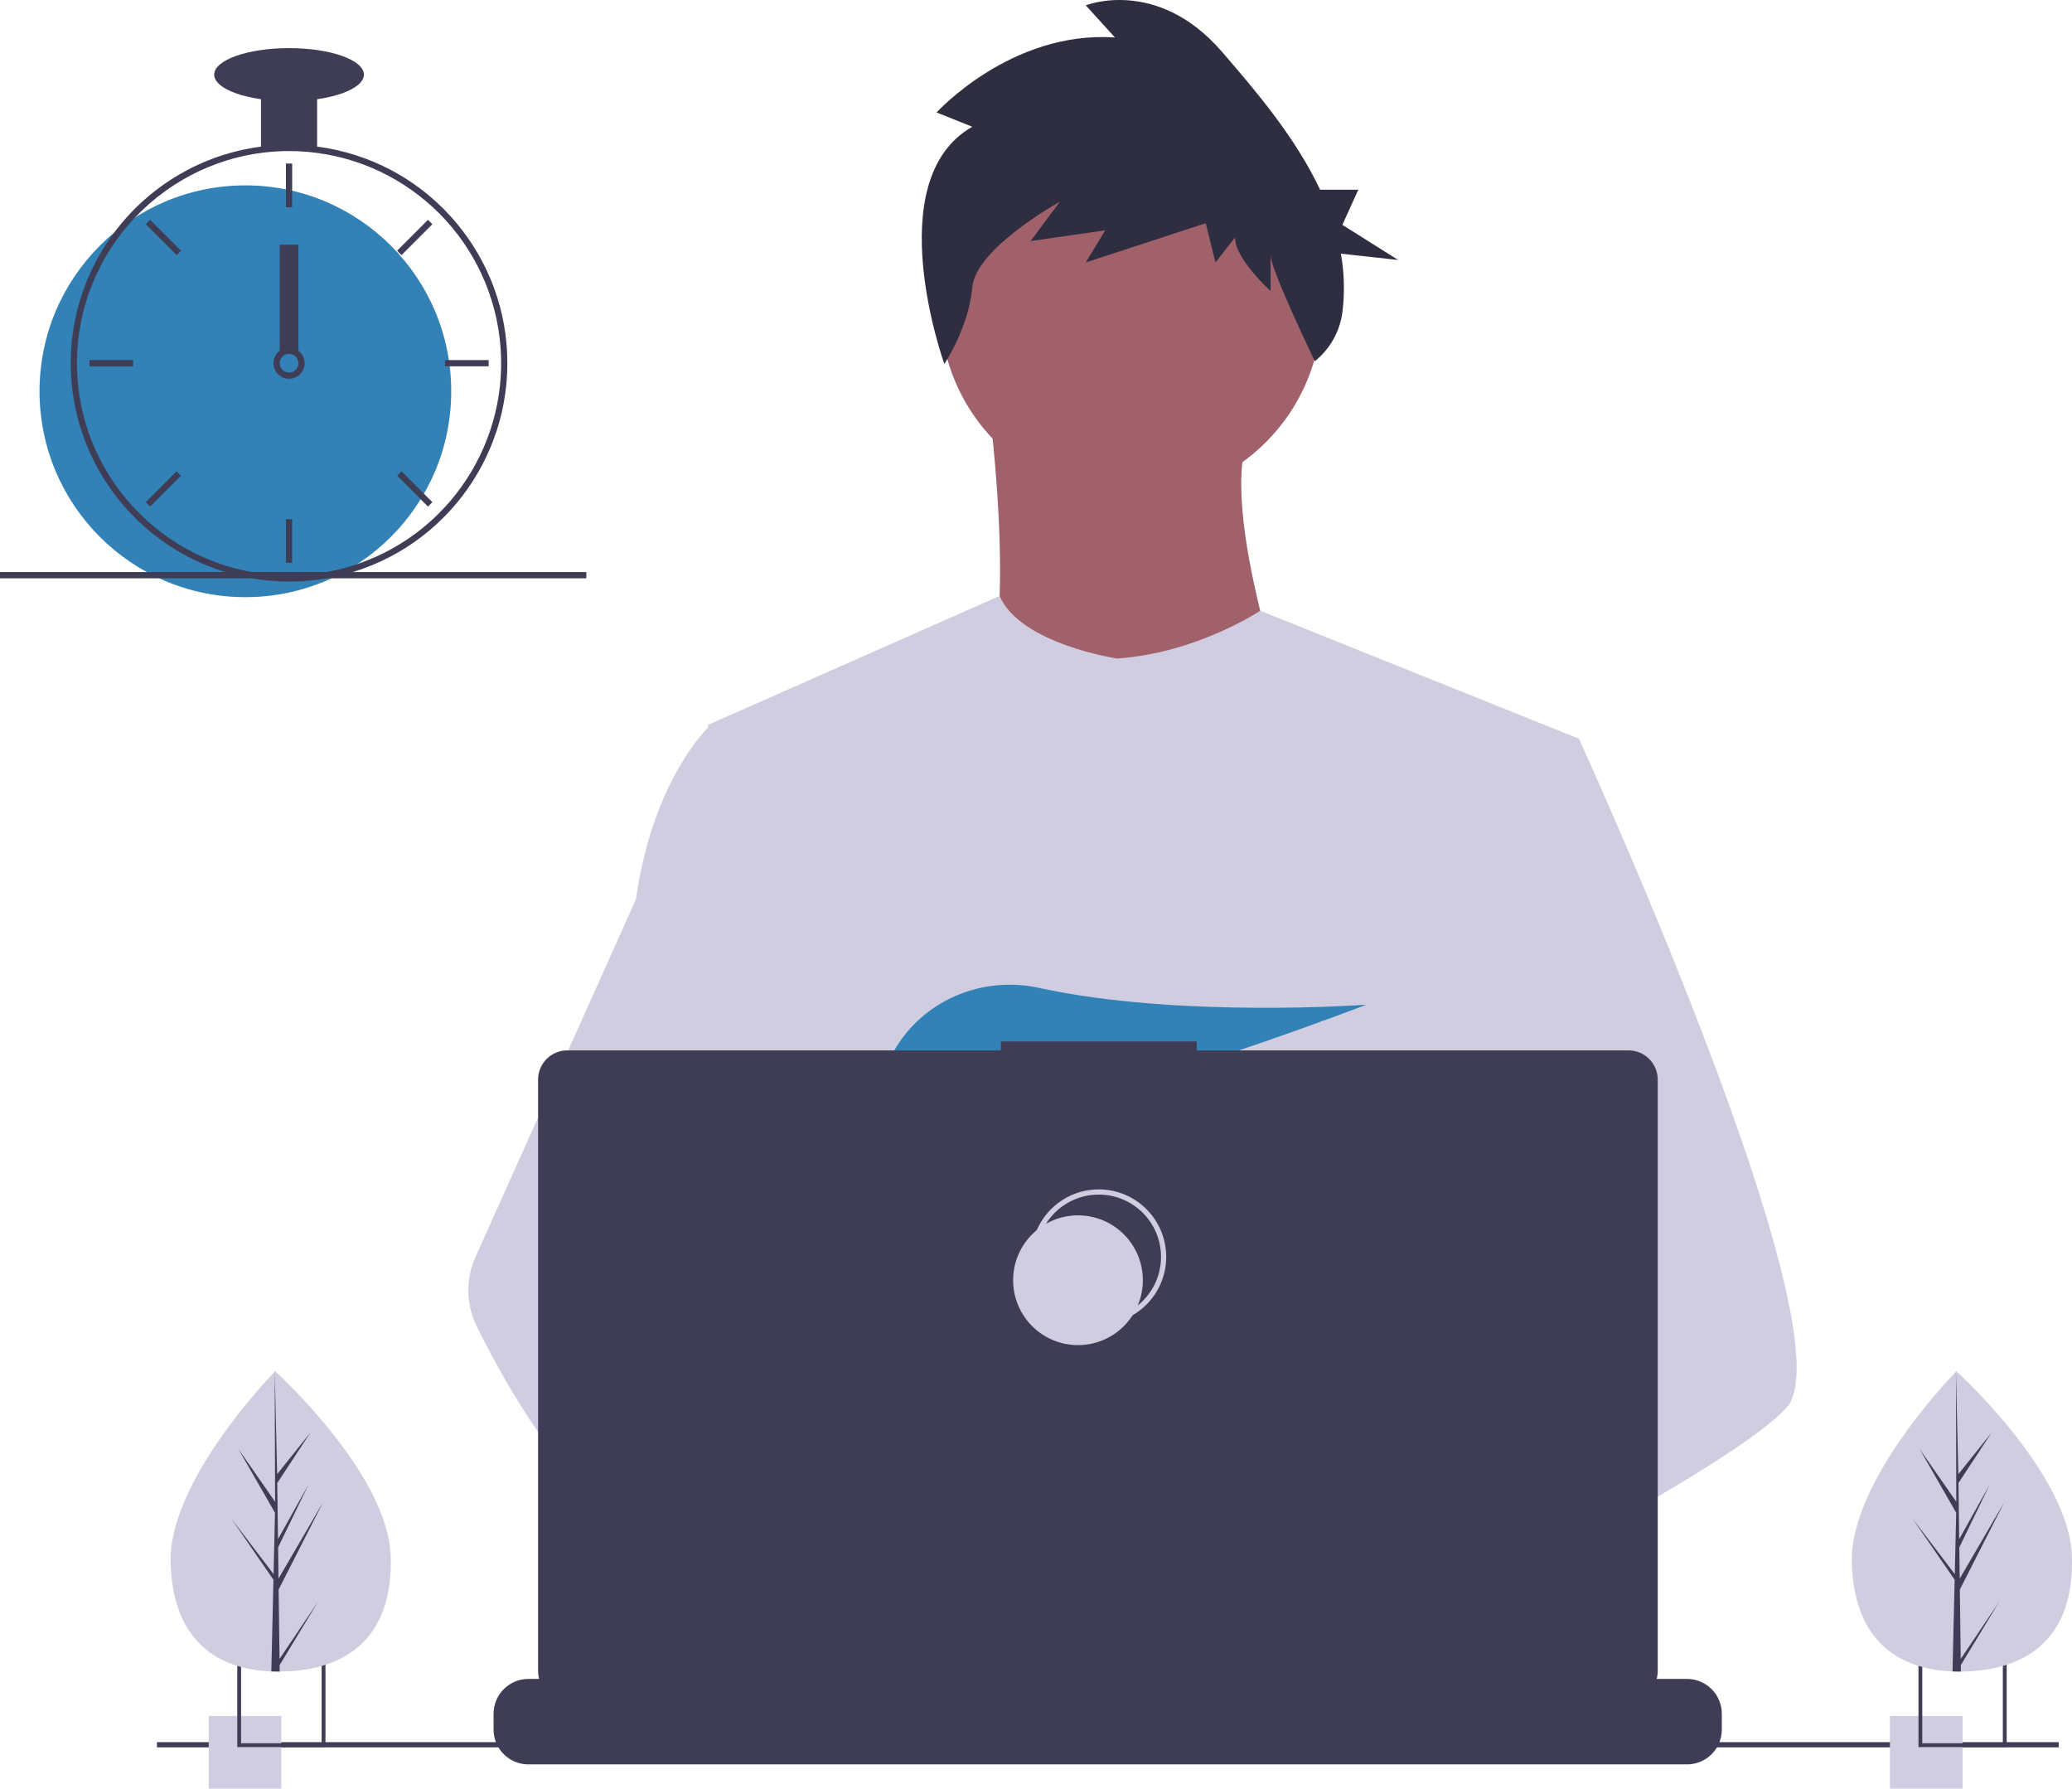
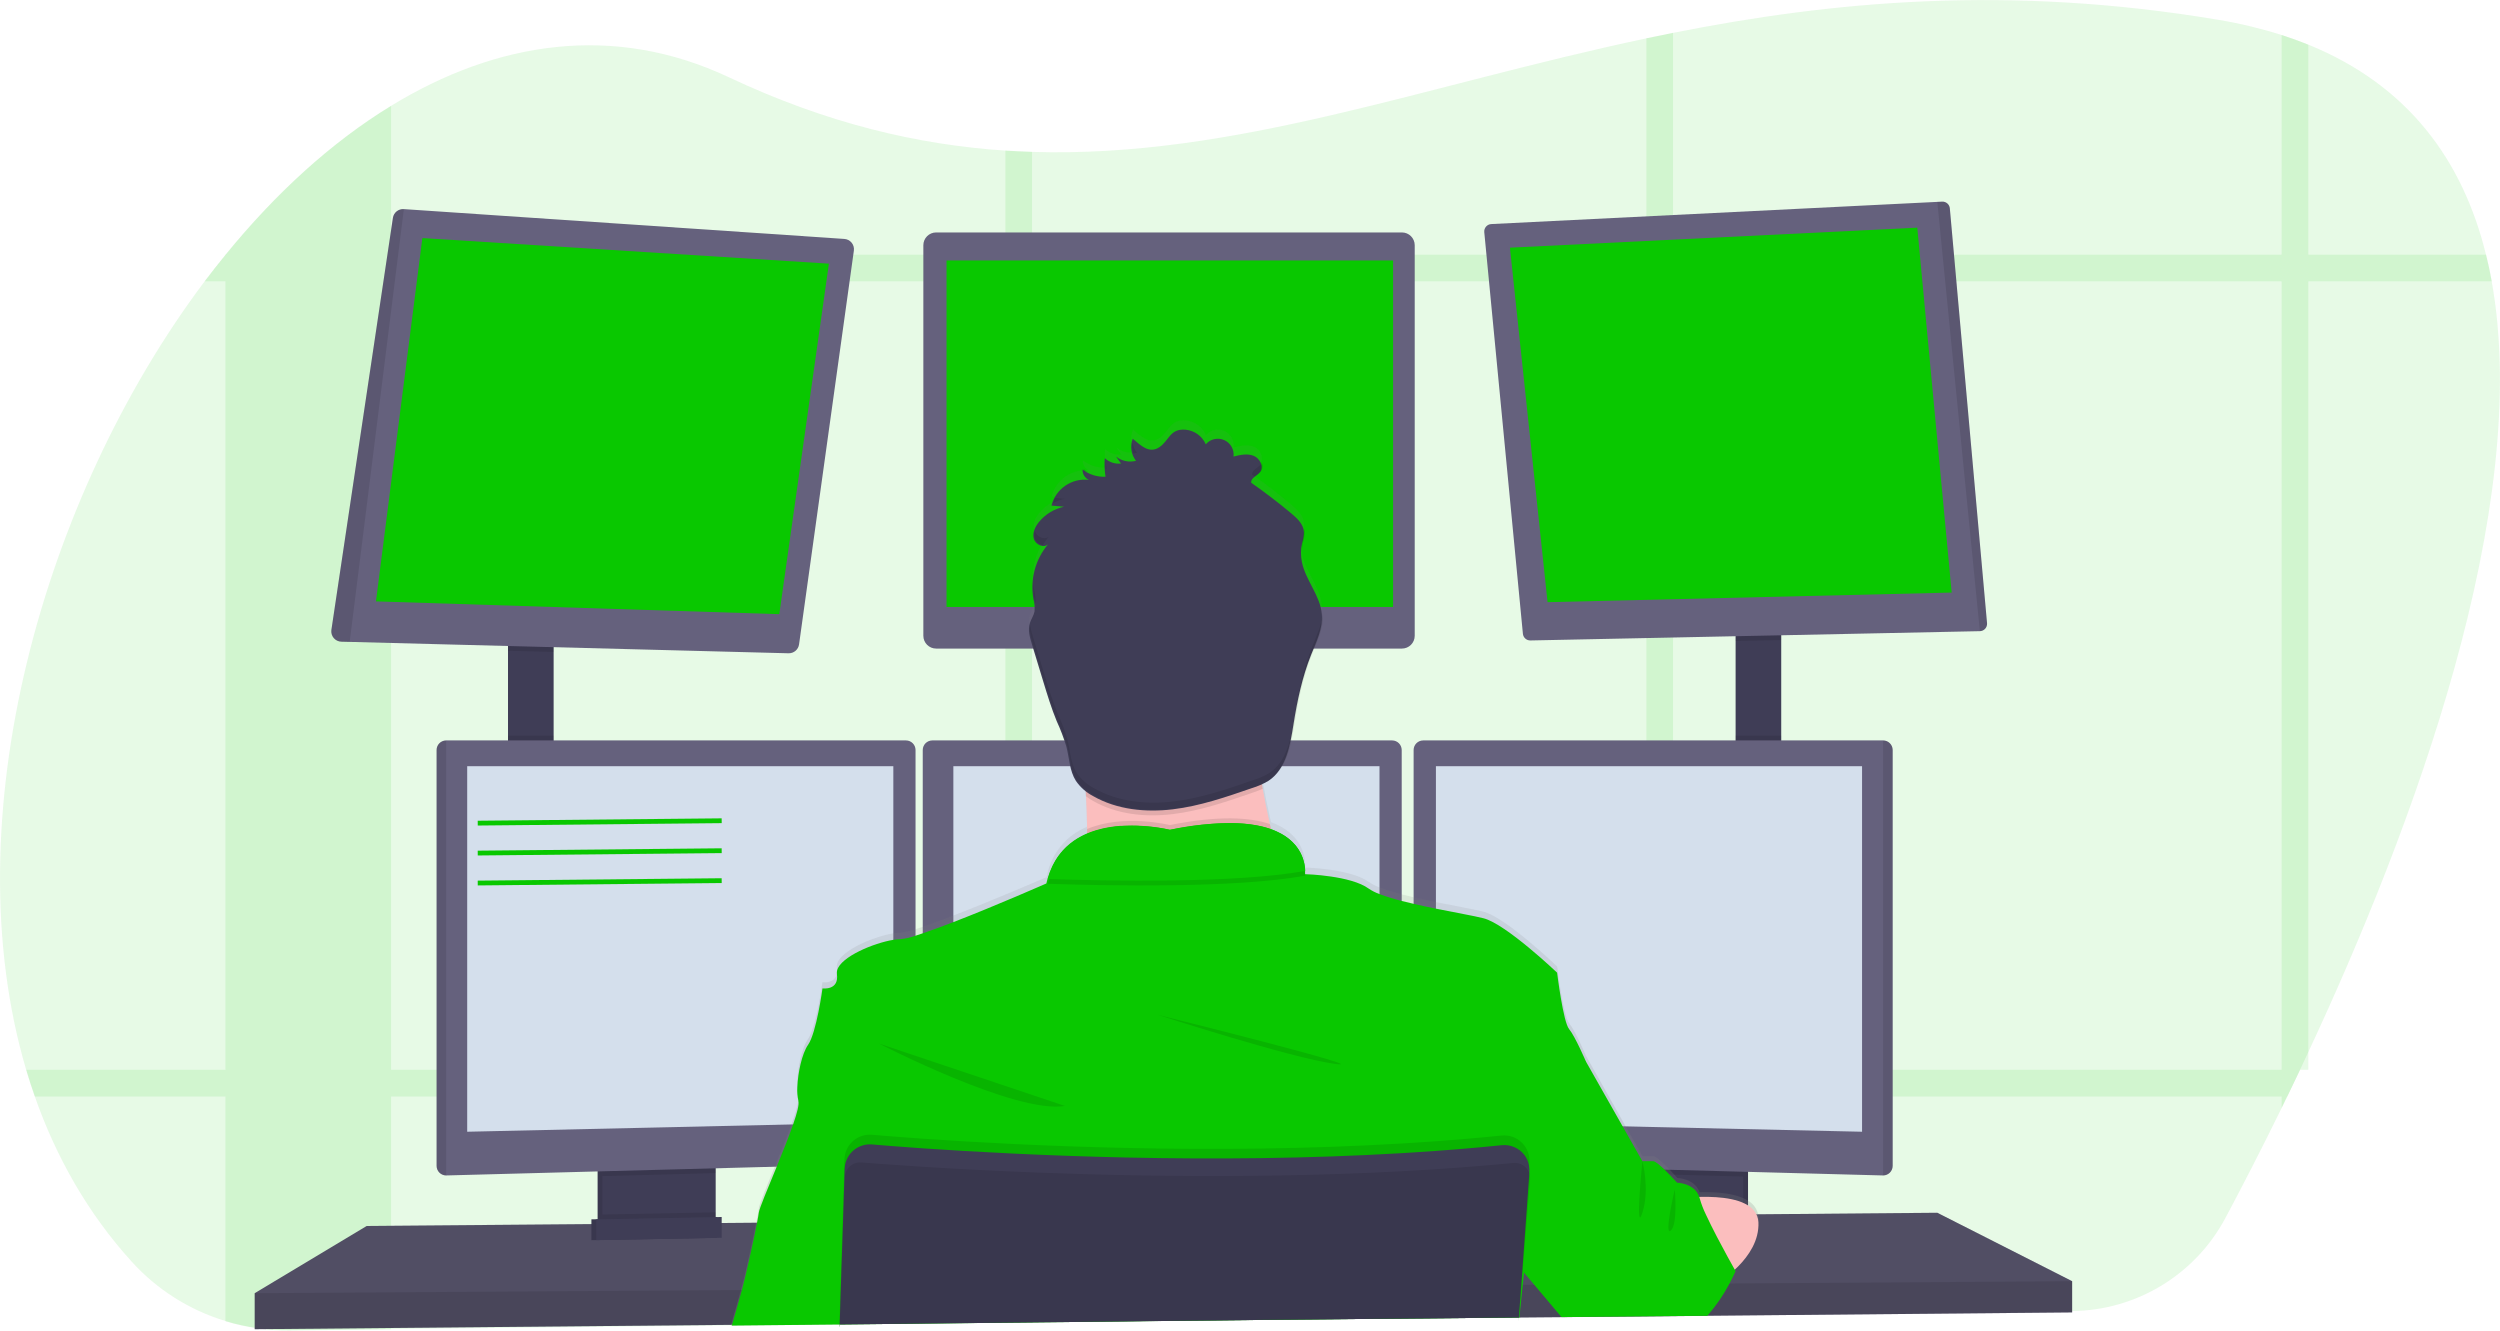
- <svg xmlns="http://www.w3.org/2000/svg" id="b4850822-491f-41e2-90b8-9be7376dfe8f" data-name="Layer 1" width="798.627" height="689.223" viewBox="0 0 798.627 689.223">
-   <circle cx="435.922" cy="118.405" r="73.536" fill="#a0616a" />
-   <path d="M581.722,260.562s13.855,104.443-7.46,116.166,126.823,12.789,126.823,12.789S668.047,298.928,682.968,271.219Z" transform="translate(-200.6864 -105.3887)" fill="#a0616a" />
-   <path d="M809.257,390.045l-12.32,56.1-26.05,118.69-.78,6.5-8.99,75.25-5.98,49.99-4.01,33.58c-24.38,12.53-42.05,21.18-42.05,21.18s-1.52-7.62-3.97-17.37c-17.11,5.13-48.77,13.64-75.6,15.34,9.77,10.89,14.26,21.12,8.17,28.67-18.38,22.76-94.26-24.92-120.8-42.7a71.841,71.841,0,0,0-.7,12.86l-20.31-15.62,2.01-35.94,3.39-60.81,4.26-76.26a80.064,80.064,0,0,1-3.37-10.03c-6.22-22.12-13.77-66.29-19.56-103.33-4.66-29.81-8.16-55-8.9-60.36-.1-.7-.15-1.06-.15-1.06l112.43-49.68c7.99,18.53,45.3,24.1,45.3,24.1,30.91-2.13,55.14-18.43,55.14-18.43Z" transform="translate(-200.6864 -105.3887)" fill="#d0cde1" />
-   <path d="M717.607,730.025s-4.76,1.63-12.5,3.94c-17.11,5.13-48.77,13.64-75.6,15.34-23.1,1.48-42.62-2.08-46.19-17.15-1.53-6.48.64-11.81,5.37-16.19,14.12-13.09,51-17.78,80.25-19.39,8.26-.45,15.9-.66,22.26-.74,10.8-.14,17.88.08,17.88.08l.17.66Z" transform="translate(-200.6864 -105.3887)" fill="#a0616a" />
-   <path d="M575.433,154.235,561.683,148.731s28.749-31.651,68.747-28.898l-11.25-12.385s27.499-11.009,52.498,17.89c13.141,15.191,28.346,33.048,37.825,53.163h14.725l-6.146,13.532,21.509,13.532-22.077-2.431a75.617,75.617,0,0,1,.599,22.445A29.041,29.041,0,0,1,707.48,244.576h0s-17.052-35.296-17.052-40.8V217.537s-13.749-12.385-13.749-20.642L669.179,206.528l-3.75-15.137-46.248,15.137,7.5-12.385-28.749,4.128,11.25-15.137s-32.499,17.89-33.749,33.027c-1.25,15.137-10.762,29.481-10.762,29.481S539.184,174.877,575.433,154.235Z" transform="translate(-200.6864 -105.3887)" fill="#2f2e41" />
-   <path d="M889.187,647.955c-7.49,8.12-26.05,20.35-48.55,33.59-8.37,4.92-17.28,9.99-26.37,15.03-21.69,12.03-44.4,23.95-63.14,33.58-24.38,12.53-42.05,21.18-42.05,21.18s-1.52-7.62-3.97-17.37c-3.28-13.05-8.22-29.92-13.37-37.39-.18-.26-.36-.5-.54-.74-1.5-1.97-3.01-3.12-4.5-3.12l74.42-46.13,32.16-19.94-23.17-55.31-29.06-69.38,17.54-55.81,17.63-56.1h33.04s10.94,23.88,24.93,57.18c2.09,4.98,4.25,10.17,6.45,15.53C869.417,532.755,905.297,630.505,889.187,647.955Z" transform="translate(-200.6864 -105.3887)" fill="#d0cde1" />
-   <path d="M637.677,777.975c-18.38,22.76-94.26-24.92-120.8-42.7-5.78-3.87-9.22-6.32-9.22-6.32l24.28-32.38,7.69-10.25s6.88,3.65,17.05,9.59c.37.22.74.44,1.12.66,8.77,5.15,19.78,11.88,30.89,19.39,15.33,10.37,30.83,22.2,40.82,33.34C639.277,760.195,643.767,770.425,637.677,777.975Z" transform="translate(-200.6864 -105.3887)" fill="#a0616a" />
-   <path d="M556.677,695.915a47.782,47.782,0,0,0-8.1.66c-22.99,3.95-29.77,24.76-31.7,38.7a71.841,71.841,0,0,0-.7,12.86l-20.31-15.62-7.4-5.69c-17.81-6.21-33.68-17.24-47.44-30.25a238.482,238.482,0,0,1-31.95-37.89,334.15,334.15,0,0,1-24.72-42.4,31.184,31.184,0,0,1-.43-26.45l25.15-56.05,36.76-81.92q.405-2.925.89-5.72c7.29-41.8,26.82-60.36,26.82-60.36h14.92l9.98,60.36,12.4,74.99-8.69,28.34-20.08,65.45,19.19,20.84Z" transform="translate(-200.6864 -105.3887)" fill="#d0cde1" />
-   <path d="M573.563,521.195l12.755,14.881c4.739-.904,9.687-1.965,14.784-3.158l-3.663-11.723,8.957,10.45c53.997-13.281,120.927-39.101,120.927-39.101s-72.257,5.298-126.208-6.489c-23.871-5.215-48.431,6.618-58.226,29.002-5.694,13.011-4.799,24.283,15.394,24.283a133.375,133.375,0,0,0,20.353-1.914Z" transform="translate(-200.6864 -105.3887)" fill="#3282b8" />
-   <path d="M864.337,765.775v6.07a13.34,13.34,0,0,1-.91,4.87,13.688,13.688,0,0,1-.97,2,13.437,13.437,0,0,1-11.55,6.56h-446.55a13.437,13.437,0,0,1-11.55-6.56,13.682,13.682,0,0,1-.97-2,13.34,13.34,0,0,1-.91-4.87v-6.07a13.426,13.426,0,0,1,13.43-13.43h25.74v-2.83a.559.559,0,0,1,.56-.56h13.43a.559.559,0,0,1,.56.56v2.83h8.39v-2.83a.559.559,0,0,1,.56-.56h13.43a.559.559,0,0,1,.56.56v2.83h8.4v-2.83a.559.559,0,0,1,.56-.56h13.43a.559.559,0,0,1,.56.56v2.83h8.39v-2.83a.559.559,0,0,1,.56-.56h13.43a.559.559,0,0,1,.56.56v2.83h8.39v-2.83a.559.559,0,0,1,.56-.56h13.43a.559.559,0,0,1,.56.56v2.83h8.4v-2.83a.559.559,0,0,1,.56-.56h13.43a.559.559,0,0,1,.56.56v2.83h8.39v-2.83a.559.559,0,0,1,.56-.56h105.2a.559.559,0,0,1,.56.56v2.83h8.4v-2.83a.559.559,0,0,1,.56-.56h13.43a.566.566,0,0,1,.56.56v2.83h8.39v-2.83a.559.559,0,0,1,.56-.56h13.43a.559.559,0,0,1,.56.56v2.83h8.39v-2.83a.559.559,0,0,1,.56-.56h13.43a.559.559,0,0,1,.56.56v2.83h8.4v-2.83a.559.559,0,0,1,.56-.56h13.43a.557.557,0,0,1,.55.56v2.83h8.4v-2.83a.559.559,0,0,1,.56-.56h13.43a.559.559,0,0,1,.56.56v2.83h8.39v-2.83a.559.559,0,0,1,.56-.56h13.43a.559.559,0,0,1,.56.56v2.83h39.17A13.426,13.426,0,0,1,864.337,765.775Z" transform="translate(-200.6864 -105.3887)" fill="#3f3d56" />
-   <rect x="60.5" y="671.326" width="733" height="2" fill="#3f3d56" />
-   <path d="M828.381,510.145H661.938v-3.431H586.466v3.431h-167.129a11.259,11.259,0,0,0-11.259,11.259V749.315a11.259,11.259,0,0,0,11.259,11.259H828.381a11.259,11.259,0,0,0,11.259-11.259V521.404A11.259,11.259,0,0,0,828.381,510.145Z" transform="translate(-200.6864 -105.3887)" fill="#3f3d56" />
-   <circle cx="423.5" cy="484.326" r="25" fill="none" stroke="#d0cde1" stroke-miterlimit="10" stroke-width="2" />
-   <circle cx="415.5" cy="493.326" r="25" fill="#d0cde1" />
-   <rect x="80.446" y="661.223" width="28" height="28" fill="#d0cde1" />
-   <path d="M292.136,744.612v34h34v-34Zm32.52,32.52h-31.05v-31.04h31.05Z" transform="translate(-200.6864 -105.3887)" fill="#3f3d56" />
-   <rect x="728.446" y="661.223" width="28" height="28" fill="#d0cde1" />
-   <path d="M940.136,744.612v34h34v-34Zm32.52,32.52h-31.05v-31.04h31.05Z" transform="translate(-200.6864 -105.3887)" fill="#3f3d56" />
-   <circle cx="94.58" cy="150.773" r="79.34" fill="#3282b8" />
-   <path d="M322.915,161.879a85.755,85.755,0,0,0-21.638,0A84.368,84.368,0,0,0,231.662,220.591a83.223,83.223,0,0,0-3.655,21.662c-.036,1.022-.06,2.056-.06,3.089a84.233,84.233,0,0,0,84.149,84.149c1.791,0,3.582-.06,5.349-.168a83.231,83.231,0,0,0,12.334-1.707,84.159,84.159,0,0,0-6.864-165.737Zm15.519,160.857h-.012a80.908,80.908,0,0,1-20.977,4.171c-1.767.12-3.558.18-5.349.18a81.845,81.845,0,0,1-81.745-81.745c0-1.034.024-2.068.06-3.089a81.856,81.856,0,0,1,81.685-78.655,81.749,81.749,0,0,1,26.339,159.138Z" transform="translate(-200.6864 -105.3887)" fill="#3f3d56" />
-   <rect x="110.208" y="63.018" width="2.404" height="16.83" fill="#3f3d56" />
-   <rect x="262.442" y="188.476" width="2.404" height="16.83" transform="translate(-262.6894 138.704) rotate(-45)" fill="#3f3d56" />
-   <rect x="242.373" y="236.928" width="2.404" height="16.83" transform="translate(-202.4538 383.5287) rotate(-90)" fill="#3f3d56" />
-   <rect x="262.442" y="285.379" width="2.404" height="16.83" transform="translate(41.63884 582.5743) rotate(-135)" fill="#3f3d56" />
-   <rect x="359.346" y="188.476" width="2.404" height="16.83" transform="translate(275.5851 485.6705) rotate(-135)" fill="#3f3d56" />
-   <rect x="379.415" y="236.928" width="2.404" height="16.83" transform="translate(-65.41128 520.5713) rotate(-90)" fill="#3f3d56" />
-   <rect x="359.346" y="285.379" width="2.404" height="16.83" transform="translate(-302.8282 235.6077) rotate(-45)" fill="#3f3d56" />
-   <rect x="110.208" y="200.06" width="2.404" height="16.83" fill="#3f3d56" />
-   <path d="M315.703,240.534a6.011,6.011,0,0,0-7.213,0,6.187,6.187,0,0,0-1.719,2.02,6.011,6.011,0,1,0,8.932-2.02Zm-3.606,8.415a3.617,3.617,0,0,1-3.606-3.606,3.671,3.671,0,0,1,.637-2.044,3.603,3.603,0,1,1,2.969,5.65Z" transform="translate(-200.6864 -105.3887)" fill="#3f3d56" />
-   <rect x="100.591" y="35.369" width="21.638" height="21.638" fill="#3f3d56" />
-   <ellipse cx="111.41" cy="28.757" rx="28.851" ry="10.218" fill="#3f3d56" />
-   <rect x="107.803" y="94.273" width="7.213" height="40.872" fill="#3f3d56" />
-   <rect y="220.44" width="226" height="2.404" fill="#3f3d56" />
-   <path d="M351.28,705.143c.933,31.95-17.735,43.659-41.163,44.343q-.816.024-1.625.029-1.63.012-3.228-.054c-21.188-.88-37.96-12.127-38.828-41.84-.898-30.75,37.269-70.703,40.133-73.658l.005-.003c.109-.113.164-.169.164-.169S350.347,673.195,351.28,705.143Z" transform="translate(-200.6864 -105.3887)" fill="#d0cde1" />
-   <path d="M308.43,744.644l14.882-22.131-14.852,24.512.031,2.49q-1.63.012-3.228-.054L306.002,717.449l-.02-.247.027-.048.071-3.025-16.298-23.663,16.279,21.399.058.639.558-24.186-14.077-24.533,14.117,20.284-.147-50.108 0-.167.005.164.934,39.491,12.829-16.041-12.787,19.444.28,21.634,11.806-21.114-11.762,24.295.156,12.03,17.169-29.411-17.117,33.608Z" transform="translate(-200.6864 -105.3887)" fill="#3f3d56" />
-   <path d="M999.28,705.143c.933,31.95-17.735,43.659-41.163,44.343q-.816.024-1.625.029-1.63.012-3.228-.054c-21.188-.88-37.96-12.127-38.828-41.84-.898-30.75,37.269-70.703,40.133-73.658l.005-.003c.109-.113.164-.169.164-.169S998.347,673.195,999.28,705.143Z" transform="translate(-200.6864 -105.3887)" fill="#d0cde1" />
-   <path d="M956.43,744.644l14.882-22.131-14.852,24.512.031,2.49q-1.63.012-3.228-.054L954.002,717.449l-.02-.247.027-.048.071-3.025-16.298-23.663,16.279,21.399.058.639.558-24.186-14.077-24.533,14.117,20.284-.147-50.108 0-.167.005.164.934,39.491,12.829-16.041-12.787,19.444.28,21.634,11.806-21.114-11.762,24.295.156,12.03,17.169-29.411-17.117,33.608Z" transform="translate(-200.6864 -105.3887)" fill="#3f3d56" />
+ <svg xmlns="http://www.w3.org/2000/svg" id="59725d3d-bdd8-4af0-9b66-49b8d09410bc" data-name="Layer 1" width="1041.32" height="554.17" viewBox="0 0 1041.32 554.17">
+   <defs>
+     <linearGradient id="dff037aa-d578-4bab-81e7-399360663117" x1="597.75" y1="725.44" x2="597.75" y2="347.69" gradientUnits="userSpaceOnUse">
+       <stop offset="0" stop-color="gray" stop-opacity="0.25" />
+       <stop offset="0.54" stop-color="gray" stop-opacity="0.12" />
+       <stop offset="1" stop-color="gray" stop-opacity="0.1" />
+     </linearGradient>
+   </defs>
+   <path d="M1040.82,611.12q-1.74,3.75-3.47,7.4-2.7,5.67-5.33,11.12c-.78,1.61-1.56,3.19-2.32,4.77-8.6,17.57-16.63,33.11-23.45,45.89A73.21,73.21,0,0,1,942.44,719l-151.65,1.65h-1.6l-13,.14-11.12.12-34.1.37-1.38,0-17.36.19h-.53l-107,1.16-95.51,1-11.11.12-69,.75H429l-44.75.48h-.48l-141.5,1.53-42.33.46a88.07,88.07,0,0,1-26.67-3.82,86.39,86.39,0,0,1-39.09-24.75C116,678.37,102.75,655,93.85,629.64q-1.93-5.49-3.6-11.12C59.44,514.37,97,380,164.6,290.08q4.25-5.64,8.64-11l.07-.08c20.79-25.52,44.1-46.84,68.93-62,44-26.91,92.75-34.49,140.7-11.9,40.57,19.12,78.45,28.11,115.17,30.55,3.71.24,7.42.42,11.11.53,84.23,2.65,163.17-27.7,255.87-47.29,3.69-.78,7.39-1.55,11.12-2.28,66.13-13.16,139.49-20.1,226.73-5.51a189.09,189.09,0,0,1,26.76,6.4q5.77,1.86,11.12,4c41.64,16.94,64.35,48.24,74,87.46q1.37,5.46,2.37,11.11C1134.3,384.41,1084.19,518.23,1040.82,611.12Z" transform="translate(-79.34 -172.91)" fill="#09c800" opacity="0.1" />
+   <g opacity="0.1">
+     <path d="M242.24,217V726.62l-42.33.46a88.07,88.07,0,0,1-26.67-3.82V279h.07C194.1,253.45,217.41,232.13,242.24,217Z" transform="translate(-79.34 -172.91)" fill="#09c800" />
+     <path d="M1117.24,290.08H164.6q4.25-5.64,8.64-11V279h941.63Q1116.24,284.43,1117.24,290.08Z" transform="translate(-79.34 -172.91)" fill="#09c800" />
+     <path d="M1040.82,191.51v427h-3.47q-2.7,5.67-5.33,11.12c-.78,1.61-1.56,3.19-2.32,4.77V187.47Q1035.47,189.33,1040.82,191.51Z" transform="translate(-79.34 -172.91)" fill="#09c800" />
+     <path d="M776.21,186.58V720.83l-11.12.12V188.86C768.78,188.08,772.48,187.31,776.21,186.58Z" transform="translate(-79.34 -172.91)" fill="#09c800" />
+     <path d="M509.22,236.15V723.73l-11.11.12V235.62C501.82,235.86,505.53,236,509.22,236.15Z" transform="translate(-79.34 -172.91)" fill="#09c800" />
+     <path d="M1037.35,618.52q-2.7,5.67-5.33,11.12H93.85q-1.93-5.49-3.6-11.12Z" transform="translate(-79.34 -172.91)" fill="#09c800" />
+   </g>
+   <rect x="211.6" y="265.83" width="19" height="57.66" fill="#3f3d56" />
+   <rect x="722.93" y="262.83" width="19" height="61" fill="#3f3d56" />
+   <polygon points="863.1 533.65 863.1 546.65 711.18 548.05 709.56 548.08 651.82 548.61 650.44 548.63 632.89 548.78 632.37 548.78 525.39 549.77 349.78 551.4 349.63 551.4 304.98 551.82 304.5 551.83 106.1 553.65 106.1 538.65 152.75 510.65 246.35 509.87 248.35 509.86 249.01 509.85 251.01 509.82 295.95 509.45 297.96 509.44 298.6 509.43 300.6 509.42 315.01 509.3 315.39 509.29 350.94 508.99 351.23 508.99 628.63 506.65 635.42 506.6 636.1 506.6 641.28 506.55 678.93 506.24 680.93 506.21 682.78 506.19 683.74 506.19 695.45 506.1 697.77 506.07 700.88 506.05 710.63 505.96 726.1 505.83 728.1 505.81 731.58 505.79 732.23 505.79 806.94 505.15 863.1 533.65" fill="#65617d" />
+   <polygon points="863.1 533.65 863.1 546.65 711.18 548.05 709.56 548.08 651.82 548.61 650.44 548.63 632.89 548.78 632.37 548.78 525.39 549.77 349.78 551.4 349.63 551.4 304.98 551.82 304.5 551.83 106.1 553.65 106.1 538.65 152.75 510.65 246.35 509.87 248.35 509.86 249.01 509.85 251.01 509.82 295.95 509.45 297.96 509.44 298.6 509.43 300.6 509.42 315.01 509.3 315.39 509.29 350.94 508.99 351.23 508.99 628.63 506.65 635.42 506.6 636.1 506.6 641.28 506.55 678.93 506.24 680.93 506.21 682.78 506.19 683.74 506.19 695.45 506.1 697.77 506.07 700.88 506.05 710.63 505.96 726.1 505.83 728.1 505.81 731.58 505.79 732.23 505.79 806.94 505.15 863.1 533.65" opacity="0.2" />
+   <path d="M375.44,656.57v24.49a6.13,6.13,0,0,1-3.5,5.54,6,6,0,0,1-2.5.6l-34.9.74a6,6,0,0,1-2.7-.57,6.12,6.12,0,0,1-3.57-5.57V656.57Z" transform="translate(-79.34 -172.91)" fill="#3f3d56" />
+   <path d="M375.44,656.57v24.49a6.13,6.13,0,0,1-3.5,5.54,6,6,0,0,1-2.5.6l-34.9.74a6,6,0,0,1-2.7-.57,6.12,6.12,0,0,1-3.57-5.57V656.57Z" transform="translate(-79.34 -172.91)" opacity="0.1" />
+   <path d="M377.44,656.57v24.49a6.13,6.13,0,0,1-3.5,5.54,6,6,0,0,1-2.5.6l-34.9.74a6,6,0,0,1-2.7-.57,6.12,6.12,0,0,1-3.57-5.57V656.57Z" transform="translate(-79.34 -172.91)" fill="#3f3d56" />
+   <rect x="680.93" y="483.66" width="47.17" height="31.5" fill="#3f3d56" />
+   <rect x="680.93" y="483.66" width="47.17" height="31.5" opacity="0.1" />
+   <rect x="678.93" y="483.66" width="47.17" height="31.5" fill="#3f3d56" />
+   <polygon points="230.6 265.82 230.6 271.55 211.6 271.06 211.6 265.82 230.6 265.82" opacity="0.1" />
+   <path d="M435,277.31l-22.83,164a4.3,4.3,0,0,1-4.37,3.71L225,440.28l-3.47-.09a4.3,4.3,0,0,1-4.16-4.87L243,263.64a4.3,4.3,0,0,1,4.54-3.63L431,272.43A4.29,4.29,0,0,1,435,277.31Z" transform="translate(-79.34 -172.91)" fill="#65617d" />
+   <polygon points="175.93 99.16 156.6 250.49 324.6 255.82 345.26 109.82 175.93 99.16" fill="#09c800" />
+   <rect x="384.6" y="96.82" width="204.67" height="173.33" rx="5.33" ry="5.33" fill="#65617d" />
+   <rect x="394.26" y="108.49" width="186" height="144.33" fill="#09c800" />
+   <polygon points="741.93 262.82 741.93 266.61 722.93 267 722.93 262.82 741.93 262.82" opacity="0.1" />
+   <path d="M907,432.53a3.08,3.08,0,0,1-3,3.28L716.8,439.68a3.08,3.08,0,0,1-3.13-2.79L697.58,269.61a3.08,3.08,0,0,1,2.92-3.37L886.28,257l2-.1a3.07,3.07,0,0,1,3.22,2.8Z" transform="translate(-79.34 -172.91)" fill="#65617d" />
+   <polygon points="628.93 103.16 798.6 94.82 812.93 246.82 644.6 250.82 628.93 103.16" fill="#09c800" />
+   <path d="M907,432.53a3.08,3.08,0,0,1-3,3.28L886.28,257l2-.1a3.07,3.07,0,0,1,3.22,2.8Z" transform="translate(-79.34 -172.91)" opacity="0.1" />
+   <path d="M247.57,260,225,440.28l-3.47-.09a4.3,4.3,0,0,1-4.16-4.87L243,263.64A4.3,4.3,0,0,1,247.57,260Z" transform="translate(-79.34 -172.91)" opacity="0.1" />
+   <rect x="211.6" y="306.41" width="19" height="17.08" opacity="0.1" />
+   <polygon points="298.1 483.65 298.1 488.62 250.93 489.88 250.93 483.65 298.1 483.65" opacity="0.1" />
+   <path d="M460.69,485.27v168.2a4,4,0,0,1-3.85,3.95l-191.65,5.1h-.05a4,4,0,0,1-3.95-3.95V485.27a4,4,0,0,1,3.95-3.95h191.6A4,4,0,0,1,460.69,485.27Z" transform="translate(-79.34 -172.91)" fill="#65617d" />
+   <path d="M265.19,481.32v181.2h-.05a4,4,0,0,1-3.95-3.95V485.27a4,4,0,0,1,3.95-3.95Z" transform="translate(-79.34 -172.91)" opacity="0.1" />
+   <polygon points="194.6 319.15 372.1 319.15 372.1 467.4 194.6 471.4 194.6 319.15" fill="#d4dfec" />
+   <rect x="722.93" y="306.41" width="19" height="17.42" opacity="0.1" />
+   <polygon points="726.1 483.65 726.1 490.06 678.93 488.8 678.93 483.65 726.1 483.65" opacity="0.1" />
+   <path d="M867.69,485.27v173.3a4,4,0,0,1-4,3.95h0L672,657.42a4,4,0,0,1-3.85-3.95V485.27a4,4,0,0,1,3.95-3.95h191.6A4,4,0,0,1,867.69,485.27Z" transform="translate(-79.34 -172.91)" fill="#65617d" />
+   <path d="M867.69,485.27v173.3a4,4,0,0,1-4,3.95h0V481.32h0A4,4,0,0,1,867.69,485.27Z" transform="translate(-79.34 -172.91)" opacity="0.1" />
+   <polygon points="775.6 319.15 598.1 319.15 598.1 467.4 775.6 471.4 775.6 319.15" fill="#d4dfec" />
+   <path d="M663.19,485.27v168.2a4,4,0,0,1-3.85,3.95l-191.65,5.1h0a4,4,0,0,1-4-3.95V485.27a4,4,0,0,1,3.95-3.95h191.6A4,4,0,0,1,663.19,485.27Z" transform="translate(-79.34 -172.91)" fill="#65617d" />
+   <polygon points="397.1 319.15 574.6 319.15 574.6 467.4 397.1 471.4 397.1 319.15" fill="#d4dfec" />
+   <polygon points="863.1 533.65 863.1 546.65 711.18 548.05 709.56 548.08 651.82 548.61 650.44 548.63 632.89 548.78 632.37 548.78 525.39 549.77 349.78 551.4 349.63 551.4 304.98 551.82 304.5 551.83 106.1 553.65 106.1 538.65 308.61 537.32 309.09 537.32 350.08 537.04 350.27 537.04 633.35 535.17 633.64 535.17 633.81 535.16 634.28 535.16 639.07 535.13 640.53 535.13 715.02 534.63 719.42 534.61 720.4 534.6 863.1 533.65" opacity="0.1" />
+   <circle cx="487.26" cy="272.16" r="51.33" fill="#fbbebe" />
+   <path d="M383.74,725.09c0-.11.06-.23.1-.35,1-3.59,2.78-9.66,4.11-14.51.17-.6.33-1.19.48-1.75,1.47-5.47,4.33-18.28,5.92-26.27.56-2.81,1-5,1.09-6.1.2-1.69,3.21-8.92,6.62-17.23,2.39-5.84,5-12.22,6.91-17.6a61.38,61.38,0,0,0,2.93-9.85,5.1,5.1,0,0,0,0-2.13,14.69,14.69,0,0,1-.48-3.5v0c-.23-6.2,1.62-16,4.48-20.11,3.5-5,6-23.66,6-23.66s5.18.75,6-3.53a6.15,6.15,0,0,0,.1-1.4,7.41,7.41,0,0,0-.09-1.11c-.89-6.24,14.72-12.88,23.5-14.31a19.67,19.67,0,0,1,3-.28,27.24,27.24,0,0,0,6.25-1.44q1.4-.43,3-1c3.68-1.24,8.08-2.88,12.75-4.68,17.56-6.81,38.82-16,38.82-16,.15-.71.32-1.39.51-2.06a27.71,27.71,0,0,1,16.35-18.93h0c0-.66,0-1.33,0-2,0-3.45-.15-7-.3-10.54,0-.69-.06-1.38-.1-2.07,0-.2,0-.41,0-.61s0-.35,0-.52c0-.7-.07-1.4-.11-2.09l-.18-.14a16.41,16.41,0,0,1-3.9-4.2,15.27,15.27,0,0,1-1.42-3c-1.25-3.39-1.54-7.17-2.38-10.75l-.18-.74a84,84,0,0,0-4-10.58c-2.21-5.42-3.91-11-5.6-16.65q-1.54-5.13-3.11-10.28l-1.58-5.24c-.3-1-.6-2-.83-3v0a13.27,13.27,0,0,1-.26-1.4,0,0,0,0,1,0,0,10,10,0,0,1,.24-4.61,32.09,32.09,0,0,1,1.32-3,7.87,7.87,0,0,0,.5-1.38v0a3,3,0,0,0,.08-.32,5.65,5.65,0,0,0,.11-1.08,18.46,18.46,0,0,0-.52-3.89.07.07,0,0,1,0-.05,2.56,2.56,0,0,0-.05-.27,25.48,25.48,0,0,1-.36-3,28.45,28.45,0,0,1,3.47-15.57l.19-.36a25.22,25.22,0,0,1,1.84-2.78h0c.31-.42.63-.82,1-1.22-1.4,1.34-3.7.75-5-.69a3.61,3.61,0,0,1-.55-.75,3.81,3.81,0,0,1-.23-.45c-.05-.12-.09-.25-.13-.38-.7-2.45.52-5.06,2.12-7.05a18.49,18.49,0,0,1,5.74-4.7h0a3.84,3.84,0,0,1,.4-.21,17.12,17.12,0,0,1,2.64-1.06h0a15.06,15.06,0,0,1,1.63-.44l-3.71-.34-1.5-.14a14.49,14.49,0,0,1,13-10.91h1.08a11.73,11.73,0,0,1,1.57.13,4.44,4.44,0,0,1-2.65-4.33,14.41,14.41,0,0,0,9.19,3.06h.38a30,30,0,0,1-.34-3.27h0a0,0,0,0,1,0,0,0,0,0,0,1,0,0,33.19,33.19,0,0,1,0-4.46,8.44,8.44,0,0,0,6.78,2.26l-2.08-2.9a9.49,9.49,0,0,0,6.56,2.05l.48-.05a7,7,0,0,0,1.19-.23l.09,0c-.19-.24-.36-.49-.53-.75l-.06-.12a9.67,9.67,0,0,1-1-2.09,6.59,6.59,0,0,1-.24-.87h0a8.75,8.75,0,0,1,.45-5.45c3.23,2.7,6.77,6.39,11,3.6s4.37-7.91,11-7.39a10.2,10.2,0,0,1,8.41,6.12,6.75,6.75,0,0,1,7.67-1.75,6.85,6.85,0,0,1,3.88,6.89c2.75-.69,5.71-1.37,8.35-.33s4.34,4.41,2.84,6.66a1.43,1.43,0,0,1-.14.2c-1.23,1.59-3.95,2.46-3.66,4.46l.42.3,1.3.94a.05.05,0,0,1,0,0q7.65,5.52,14.9,11.6c2.48,2.08,5.12,4.58,5.29,7.83a8.64,8.64,0,0,1-.24,2.37h0c-.16.78-.38,1.56-.55,2.34a19.51,19.51,0,0,0-.34,6.05h0c.07.59.16,1.17.27,1.76,1.53,7.73,7.71,14.11,8.32,22l0,.56a17.78,17.78,0,0,1-.07,2.53c-.46,4.8-2.68,9.41-4.48,14-.11.28-.22.56-.32.84-3.47,9-5.47,18.59-7,28.16a100.26,100.26,0,0,1-2,10.09A26.73,26.73,0,0,1,611,492.07a16.22,16.22,0,0,1-3.36,3,18.67,18.67,0,0,1-2.65,1.41s0,0,0,.06c.11.61.2,1.22.31,1.83.06.32.11.64.17,1h0a.14.14,0,0,0,0,.06c.84,4.73,1.8,9.36,2.81,13.76l.51,2.19c12.6,4.55,14.09,13.87,14.18,17.44a9.64,9.64,0,0,1,0,1.43s19,.5,26.5,6a20.34,20.34,0,0,0,4.51,2.3,83,83,0,0,0,9.25,2.89c1.61.42,3.29.83,5,1.23,3,.69,6.18,1.36,9.25,2,8.19,1.65,15.9,3,19.81,4,9.33,2.36,30.67,22.82,30.67,22.82s2.5,20.64,5,23.65,7,13.59,7,13.59l16.54,29.41,7,12.37h4.5c.62,0,1.84.88,3.21,2.1,1.19,1.06,2.51,2.38,3.67,3.58l1.92,2.05,1.2,1.33s7.27.18,9.24,5.93c5.92-.17,13.19.22,18.28,2.5a14.14,14.14,0,0,1,2,1.08,8.68,8.68,0,0,1,4.13,5.66,8.34,8.34,0,0,1,.18,1.44c0,.57,0,1.14,0,1.7-.36,7.57-5.29,13.87-9.82,18.11l.32.57s-.15.36-.44,1c-.08.19-.18.4-.29.64h0c-.59,1.26-1.53,3.15-2.76,5.36a63.31,63.31,0,0,1-9.57,13.17l-.29.3-57.74.53-.17-.2L719.87,708l-5.57-6.64-.17-.21-.16,1.59-.54,5.3-1.3,12.81-.07.64,0,.17-.15,1.48.11-1.48h-.29l-107,1L429.11,724.6l0,.84h-.14l0-.84-44.75.48Z" transform="translate(-79.34 -172.91)" fill="url(#dff037aa-d578-4bab-81e7-399360663117)" />
+   <path d="M617.94,550.07s-99.5,12-90,0c3.44-4.34,4.39-17.2,4.2-31.85-.06-4.45-.22-9.06-.45-13.65-1.1-22-3.75-43.5-3.75-43.5s87-41,77-8.5c-4,13.13-2.69,31.57.35,48.88.89,5.05,1.92,10,3,14.7A344.67,344.67,0,0,0,617.94,550.07Z" transform="translate(-79.34 -172.91)" fill="#fbbebe" />
+   <path d="M617.94,550.07s-99.5,12-90,0c3.44-4.34,4.39-17.2,4.2-31.85,15.17-6.48,34.47-1.65,34.47-1.65,20.32-4.05,33.35-3.26,41.68-.42A344.67,344.67,0,0,0,617.94,550.07Z" transform="translate(-79.34 -172.91)" opacity="0.1" />
+   <path d="M429.08,725.44l0-.84,175.62-1.91,107-1H712l-.11,1.48.15-1.48h.19l0-.17,1.37-13.45.52-5.09.16-1.59.14-1.33,6.18-20.61,6.18-20.58,5.2-17.33,7.94-26.48s-4.5-10.5-7-13.5-5-23.5-5-23.5-21.34-20.33-30.67-22.67c-3.91-1-11.63-2.33-19.83-4-3.07-.62-6.22-1.28-9.25-2-1.71-.39-3.39-.8-5-1.21a87.91,87.91,0,0,1-9.25-2.86,20.7,20.7,0,0,1-4.5-2.29c-7.35-5.39-25.77-6-26.48-6h0a.42.42,0,0,1,0-.07v-.09a10.26,10.26,0,0,0,0-1.26c0-.4,0-.87-.09-1.4,0-.16,0-.33-.07-.5-.05-.36-.11-.74-.2-1.14a5,5,0,0,0-.12-.53,17.21,17.21,0,0,0-1.25-3.49c-.07-.16-.16-.33-.24-.49a18.25,18.25,0,0,0-1.7-2.63c-.13-.17-.27-.35-.42-.52a19.58,19.58,0,0,0-2.72-2.64c-.27-.21-.55-.43-.84-.63a4.67,4.67,0,0,0-.51-.36l-.89-.58-.83-.48c-.73-.4-1.5-.79-2.34-1.16-.26-.12-.54-.23-.82-.34s-.72-.28-1.09-.42l-.06,0L608,518c-.57-.19-1.15-.36-1.76-.53l-.93-.24-1-.23-1-.21c-1-.2-2.07-.38-3.19-.52l-1.14-.14-1.17-.12-1.21-.1-1.72-.1-2-.07a124.68,124.68,0,0,0-26.24,2.79,72.27,72.27,0,0,0-18.26-1.68l-.87,0-1,.06-.64,0-1.29.12c-.43,0-.87.09-1.3.15s-.88.11-1.31.18l-.66.11c-.65.11-1.31.23-2,.37q-.33.06-.66.15c-.87.19-1.74.42-2.6.68-.43.12-.86.26-1.29.41-.22.06-.43.14-.64.22l-.64.23-.63.25-.75.3c-.38.16-.75.33-1.12.51-.21.09-.42.19-.62.3s-.41.2-.6.31a27.75,27.75,0,0,0-6.21,4.38l-.51.49-.5.51c-.17.17-.33.35-.49.53a23.82,23.82,0,0,0-1.82,2.25c-.16.21-.31.42-.46.64a26.69,26.69,0,0,0-1.72,2.92c-.13.24-.25.49-.37.73a32.7,32.7,0,0,0-2,5.25q-.28,1-.51,2S494,550.24,476.44,557c-4.67,1.8-9.07,3.43-12.75,4.66-1.07.36-2.07.69-3,1a26.7,26.7,0,0,1-6.25,1.44,19.67,19.67,0,0,0-3,.28c-8.07,1.31-21.9,7-23.41,12.71a3.69,3.69,0,0,0-.1,1.4s0,.07,0,.11c1,7-6,6-6,6s-2.5,18.5-6,23.5c-2.53,3.6-4.26,11.63-4.48,17.69v0a19.61,19.61,0,0,0,.44,5.63c0,.05,0,.1,0,.14.4,1.34-.56,5-2.19,9.69-1.77,5.15-4.35,11.55-6.83,17.59-3.74,9.12-7.26,17.4-7.48,19.22-.09.81-.35,2.26-.71,4.13-1.46,7.62-4.7,22.13-6.3,28-1.19,4.38-2.92,10.38-4.11,14.5,0,.12-.07.24-.1.35L429,724.6l0,.84h.14Z" transform="translate(-79.34 -172.91)" fill="#09c800" />
+   <path d="M445.44,607.57s57,29.5,77.5,26Z" transform="translate(-79.34 -172.91)" opacity="0.1" />
+   <path d="M561.44,595.57s55.5,18,74,20.5S561.44,595.57,561.44,595.57Z" transform="translate(-79.34 -172.91)" opacity="0.1" />
+   <path d="M623,537.65c-29,5.34-83.6,4.19-107.2,3.38,8.65-31,50.83-20.46,50.83-20.46C618.84,510.15,622.84,531.77,623,537.65Z" transform="translate(-79.34 -172.91)" opacity="0.1" />
+   <path d="M623,535.65c-29,5.34-83.6,4.19-107.2,3.38,8.65-31,50.83-20.46,50.83-20.46C618.84,508.15,622.84,529.77,623,535.65Z" transform="translate(-79.34 -172.91)" fill="#09c800" />
+   <path d="M776.94,672.32s34.16-5.25,34.83,9.75-17.42,25.48-17.42,25.48Z" transform="translate(-79.34 -172.91)" fill="#fbbebe" />
+   <path d="M605.29,501.45a47,47,0,0,1-4.5,1.74c-10.78,3.72-21.65,7.47-33,8.83s-23.26.16-33.16-5.5a28.77,28.77,0,0,1-3-1.95c-1.1-22-3.75-43.5-3.75-43.5s87-41,77-8.5C600.9,465.7,602.25,484.14,605.29,501.45Z" transform="translate(-79.34 -172.91)" opacity="0.1" />
+   <path d="M552.52,364.84a9.47,9.47,0,0,1-8.32-1.75l2.08,2.89a8.47,8.47,0,0,1-6.78-2.25,34.08,34.08,0,0,0,.32,7.75,14.52,14.52,0,0,1-9.56-3,4.42,4.42,0,0,0,2.64,4.31,14.34,14.34,0,0,0-15.6,10.71l5.22.48a18.47,18.47,0,0,0-10.44,6.37c-1.6,2-2.82,4.56-2.12,7s4.08,4,5.92,2.26a27.94,27.94,0,0,0-6.1,22.79,14.47,14.47,0,0,1,.46,5.26c-.33,1.65-1.37,3.08-1.89,4.69-1,2.92-.05,6.09.84,9l4.69,15.42c1.7,5.57,3.39,11.15,5.61,16.54a82.08,82.08,0,0,1,4,10.51c1.26,4.84,1.31,10.14,4,14.37a19.93,19.93,0,0,0,7.18,6.33c9.89,5.66,21.84,6.86,33.16,5.5s22.18-5.11,32.95-8.83a31,31,0,0,0,6.84-3c7.45-4.88,9.11-14.86,10.5-23.65,1.55-9.8,3.62-19.58,7.29-28.8,2.18-5.49,5-11.06,4.52-16.94-.61-7.81-6.79-14.14-8.32-21.82a19,19,0,0,1,.07-7.77,17.66,17.66,0,0,0,.79-4.7c-.17-3.22-2.81-5.7-5.29-7.77Q609.11,380,600.52,374c-.29-2,2.43-2.86,3.66-4.44,1.74-2.23-.06-5.77-2.7-6.81s-5.6-.36-8.35.33a6.59,6.59,0,0,0-11.55-5.11,10.2,10.2,0,0,0-8.42-6.08c-6.63-.52-6.76,4.55-11,7.34s-7.74-.89-11-3.57A9.28,9.28,0,0,0,552.52,364.84Z" transform="translate(-79.34 -172.91)" fill="#3f3d56" />
+   <path d="M802.27,702.32s-.89,2.12-2.53,5.19a69,69,0,0,1-9,13.17l-.27.29-1.62,0-57.74.53-1.38,0-.17-.2-11.2-13.29L714.14,703l-.17-.21-.36-.42-.2-.24-.26-.31-8.21-9.74,3-12.5,5.11-21.06.13-.51,1-4,.71-3,2.38-9.78,8.16-33.65,14.5,7.5,15.29,27,8.21,14.5h4.5c.85,0,2.8,1.64,4.76,3.53.7.67,1.4,1.38,2,2,1.78,1.84,3.19,3.42,3.19,3.42s7.29.16,9.25,5.9a7,7,0,0,1,.25.85,40.3,40.3,0,0,0,2.53,6.56c1.29,2.81,2.91,6,4.55,9.19,3.05,5.85,6.15,11.42,7.29,13.44l.14.25Z" transform="translate(-79.34 -172.91)" fill="#09c800" />
+   <path d="M716.37,657.17l-.1,1.43v.1l-.17,2.3-1.33,18.51-1.61,22.3-.46,6.28-1,13.44v.17l-107,1L429.11,724.6l0,.84h-.14l0-.84v-.28l.45-14.36.86-28.06.74-23.79.07-2.37a10.53,10.53,0,0,1,11.42-10.17c4.72.4,10.85.89,18.18,1.41l3,.22c42.33,2.94,120.56,6.74,199.5,2,1.66-.09,3.33-.19,5-.31,12.24-.77,24.47-1.76,36.58-3a10.53,10.53,0,0,1,11.6,11.23Z" transform="translate(-79.34 -172.91)" opacity="0.1" />
+   <path d="M429.08,725.44l0-.84,175.62-1.91,107-1H712v-.17l1-13.44.43-6,1.64-22.61,1.29-17.9,0-.44a10.62,10.62,0,0,0-.11-2.47.3.3,0,0,0,0-.1,10.39,10.39,0,0,0-2-4.64,10.54,10.54,0,0,0-9.42-4c-12.11,1.24-24.34,2.23-36.58,3-1.67.12-3.34.22-5,.31-78.94,4.69-157.17.89-199.5-2l-3-.22c-7.33-.52-13.46-1-18.18-1.41a10.54,10.54,0,0,0-11.24,8.53,11,11,0,0,0-.18,1.64l-.68,22.16L429.54,710l-.44,14.36v.28l0,.84Z" transform="translate(-79.34 -172.91)" fill="#3f3d56" />
+   <path d="M716.67,664.18l-1.23,15.33-1.83,22.85-.46,5.72-1,12.81-.06.64v.17h0l-.15,1.48.11-1.48h-.29l-107,1L429.11,724.6v-.28l.49-14.36,1-28.06.64-18.65A6.36,6.36,0,0,1,434.3,658a6.25,6.25,0,0,1,3.78-.9c2.1.17,4.68.37,7.69.59,4.89.36,10.92.78,17.94,1.22,13,.82,29.31,1.7,48,2.42,52,2,122.2,2.67,188.88-3.17,3-.26,6.1-.55,9.13-.84a6.26,6.26,0,0,1,3.48.66,5.16,5.16,0,0,1,.86.54,6.14,6.14,0,0,1,2,2.46,3.56,3.56,0,0,1,.25.61A6.28,6.28,0,0,1,716.67,664.18Z" transform="translate(-79.34 -172.91)" opacity="0.1" />
+   <path d="M377.44,677.87v3.19a6.13,6.13,0,0,1-3.5,5.54l-40.1.77a6.12,6.12,0,0,1-3.57-5.57v-3Z" transform="translate(-79.34 -172.91)" opacity="0.1" />
+   <polygon points="298.6 515.57 246.35 516.57 246.35 507.9 298.6 506.9 298.6 515.57" fill="#3f3d56" />
+   <polygon points="298.6 515.57 246.35 516.57 246.35 507.9 298.6 506.9 298.6 515.57" opacity="0.1" />
+   <polygon points="300.6 515.57 248.35 516.57 248.35 507.9 300.6 506.9 300.6 515.57" fill="#3f3d56" />
+   <g opacity="0.1">
+     <path d="M552.93,361.56a9.75,9.75,0,0,1-1.89-4.34,9.49,9.49,0,0,0,.42,4.6A9,9,0,0,0,552.93,361.56Z" transform="translate(-79.34 -172.91)" />
+     <path d="M540.23,368.2a35.12,35.12,0,0,1-.37-3.7c0,1.23,0,2.47,0,3.71Z" transform="translate(-79.34 -172.91)" />
+     <path d="M621.73,401.57a18.34,18.34,0,0,1,.36-2.65,18,18,0,0,0,.8-4.69,6.16,6.16,0,0,0-.16-1.06c-.17.92-.44,1.84-.64,2.75A19.14,19.14,0,0,0,621.73,401.57Z" transform="translate(-79.34 -172.91)" />
+     <path d="M600.93,370.67l1.09.79a19.71,19.71,0,0,0,2.57-2.22,3.67,3.67,0,0,0,.38-3.64,3,3,0,0,1-.38.64C603.36,367.82,600.64,368.69,600.93,370.67Z" transform="translate(-79.34 -172.91)" />
+     <path d="M518.76,380.29a12.32,12.32,0,0,0-.87,2.28,18.16,18.16,0,0,1,5-1.89Z" transform="translate(-79.34 -172.91)" />
+     <path d="M532.55,369.41a14.83,14.83,0,0,1-1.88-1.23,4.25,4.25,0,0,0,.09,1.18A11.86,11.86,0,0,1,532.55,369.41Z" transform="translate(-79.34 -172.91)" />
+     <path d="M630.32,428.33c-.41,4.85-2.67,9.52-4.5,14.12-3.67,9.22-5.74,19-7.29,28.81-1.39,8.79-3,18.77-10.5,23.64a30,30,0,0,1-6.83,3c-10.78,3.73-21.65,7.47-33,8.83s-23.26.17-33.16-5.49a20,20,0,0,1-7.18-6.33c-2.67-4.23-2.72-9.53-4-14.37a82.21,82.21,0,0,0-4-10.52c-2.21-5.38-3.91-11-5.6-16.53q-2.35-7.71-4.69-15.43a28.81,28.81,0,0,1-1.14-4.75c-.39,2.56.37,5.24,1.14,7.75q2.34,7.73,4.69,15.43c1.69,5.57,3.39,11.15,5.6,16.53a82.21,82.21,0,0,1,4,10.52c1.26,4.84,1.31,10.14,4,14.37a20,20,0,0,0,7.18,6.33c9.9,5.66,21.84,6.85,33.16,5.49s22.18-5.1,33-8.83a30,30,0,0,0,6.83-3c7.45-4.87,9.11-14.85,10.5-23.64,1.55-9.81,3.62-19.59,7.29-28.81,2.18-5.48,5-11.05,4.52-16.94C630.34,428.45,630.32,428.39,630.32,428.33Z" transform="translate(-79.34 -172.91)" />
+     <path d="M510.63,424.46s0-.07,0-.11a14,14,0,0,0-.46-5.25,26.59,26.59,0,0,1-.39-3.32,27.35,27.35,0,0,0,.39,6.32C510.33,422.88,510.51,423.67,510.63,424.46Z" transform="translate(-79.34 -172.91)" />
+     <path d="M513.68,400a27.74,27.74,0,0,1,2.61-3.67c-1.83,1.75-5.21.19-5.92-2.24a5.83,5.83,0,0,0,0,3A4.39,4.39,0,0,0,513.68,400Z" transform="translate(-79.34 -172.91)" />
+   </g>
+   <path d="M763.44,656.57s3.17,11.5,0,21.5S763.44,656.57,763.44,656.57Z" transform="translate(-79.34 -172.91)" opacity="0.1" />
+   <path d="M776.94,668.3s1.33,14.6-1.67,17.19S776.94,668.3,776.94,668.3Z" transform="translate(-79.34 -172.91)" opacity="0.1" />
+   <line x1="198.99" y1="342.86" x2="300.6" y2="341.86" fill="none" stroke="#09c800" stroke-miterlimit="10" stroke-width="2" />
+   <line x1="198.99" y1="355.33" x2="300.6" y2="354.34" fill="none" stroke="#09c800" stroke-miterlimit="10" stroke-width="2" />
+   <line x1="198.99" y1="367.81" x2="300.6" y2="366.81" fill="none" stroke="#09c800" stroke-miterlimit="10" stroke-width="2" />
</svg>
